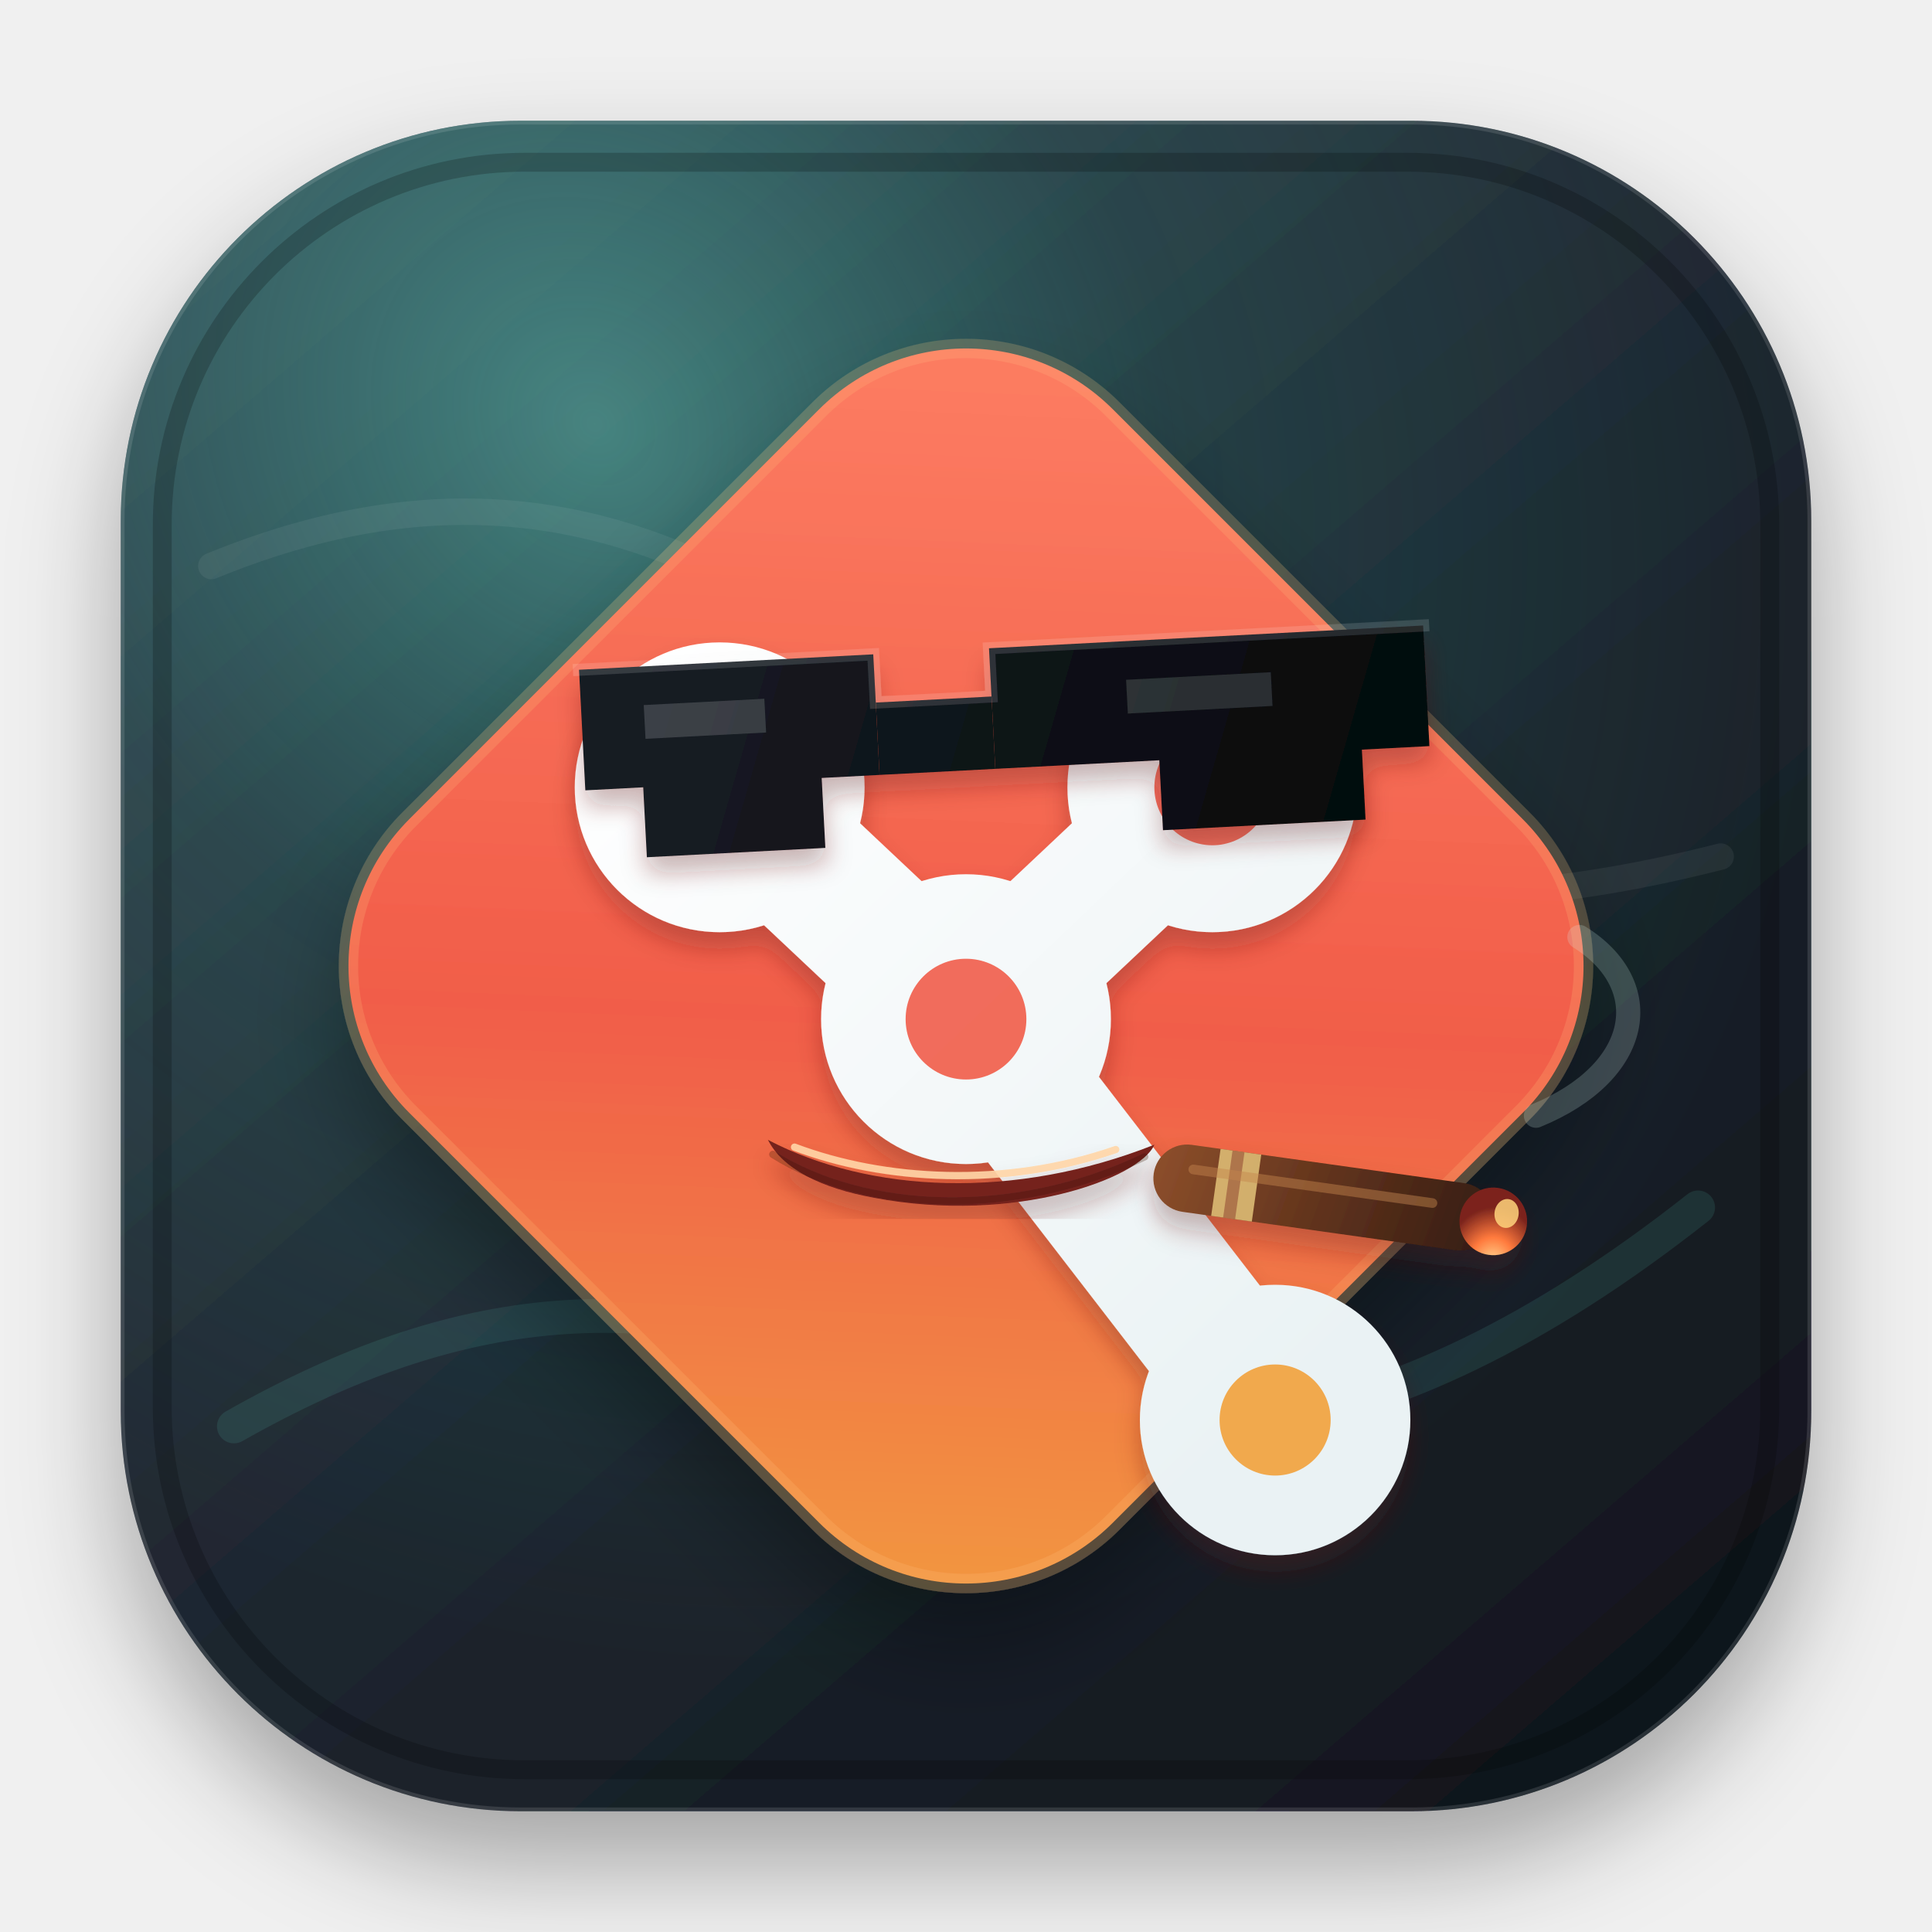
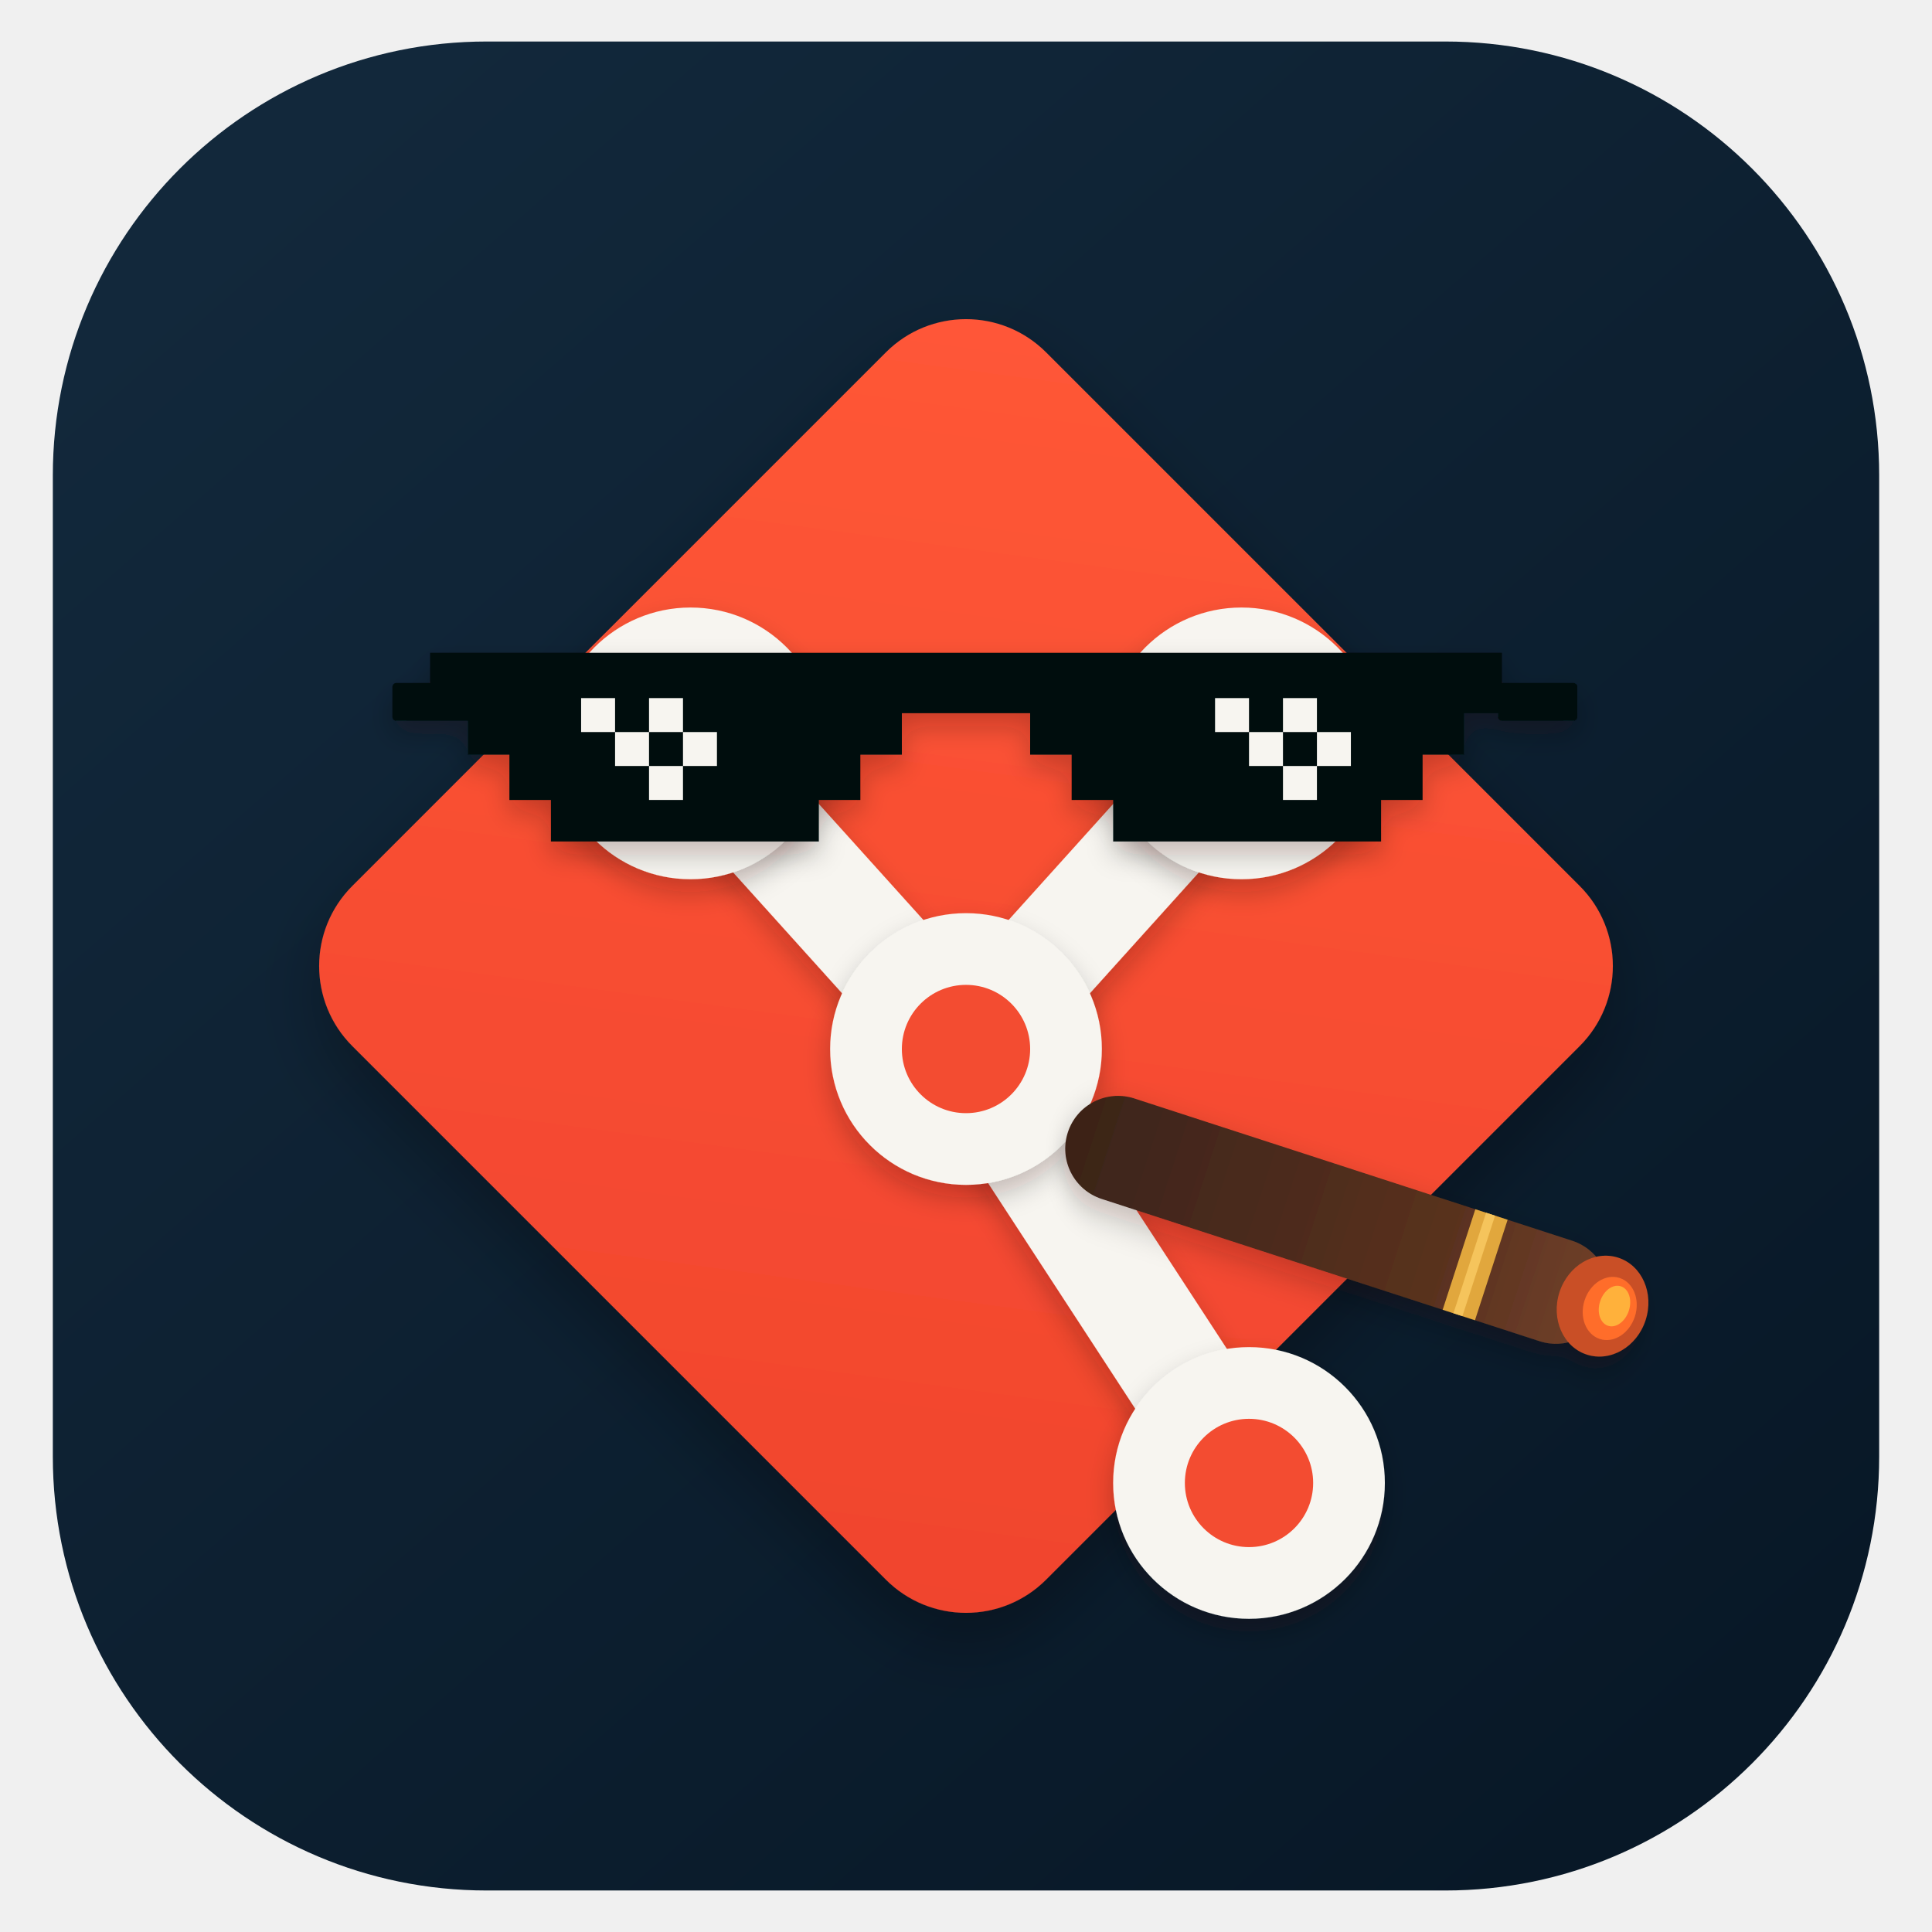
- <svg xmlns="http://www.w3.org/2000/svg" viewBox="0 0 1024 1024">
+ <svg xmlns="http://www.w3.org/2000/svg" viewBox="0 0 1024 1024" role="img" aria-labelledby="title">
  <defs>
-     <linearGradient id="background" x1="154" y1="104" x2="870" y2="936" gradientUnits="userSpaceOnUse">
-       <stop offset="0" stop-color="#3a424e" />
-       <stop offset="0.46" stop-color="#202831" />
-       <stop offset="1" stop-color="#10161d" />
+     <linearGradient id="background" x1="142" y1="92" x2="884" y2="940" gradientUnits="userSpaceOnUse">
+       <stop offset="0" stop-color="#12283b" />
+       <stop offset="1" stop-color="#081827" />
    </linearGradient>
-     <radialGradient id="teal-glow" cx="0" cy="0" r="1" gradientTransform="translate(320 226) rotate(51) scale(690 612)" gradientUnits="userSpaceOnUse">
-       <stop offset="0" stop-color="#5fd6c3" stop-opacity="0.48" />
-       <stop offset="0.48" stop-color="#26b8a2" stop-opacity="0.14" />
-       <stop offset="1" stop-color="#26b8a2" stop-opacity="0" />
-     </radialGradient>
-     <linearGradient id="diamond" x1="300" y1="282" x2="722" y2="742" gradientUnits="userSpaceOnUse">
-       <stop offset="0" stop-color="#ff8367" />
-       <stop offset="0.54" stop-color="#f15d49" />
-       <stop offset="1" stop-color="#f2a33f" />
+     <linearGradient id="git" x1="300" y1="236" x2="724" y2="792" gradientUnits="userSpaceOnUse">
+       <stop offset="0" stop-color="#ff5737" />
+       <stop offset="1" stop-color="#f0442d" />
    </linearGradient>
-     <linearGradient id="branch" x1="372" y1="386" x2="656" y2="684" gradientUnits="userSpaceOnUse">
-       <stop offset="0" stop-color="#ffffff" />
-       <stop offset="1" stop-color="#eaf2f4" />
+     <linearGradient id="cigar" x1="572" y1="594" x2="862" y2="594" gradientUnits="userSpaceOnUse">
+       <stop offset="0" stop-color="#3c2419" />
+       <stop offset="0.7" stop-color="#59311f" />
+       <stop offset="1" stop-color="#70402a" />
    </linearGradient>
-     <linearGradient id="shades" x1="372" y1="384" x2="656" y2="482" gradientUnits="userSpaceOnUse">
-       <stop offset="0" stop-color="#171d24" />
-       <stop offset="1" stop-color="#06090d" />
-     </linearGradient>
-     <linearGradient id="cigar" x1="592" y1="601" x2="734" y2="631" gradientUnits="userSpaceOnUse">
-       <stop offset="0" stop-color="#8a4d2a" />
-       <stop offset="0.48" stop-color="#5f321c" />
-       <stop offset="1" stop-color="#2f1a12" />
-     </linearGradient>
-     <radialGradient id="ember" cx="0" cy="0" r="1" gradientTransform="translate(734 616) rotate(90) scale(24 20)" gradientUnits="userSpaceOnUse">
-       <stop offset="0" stop-color="#ffe19a" />
-       <stop offset="0.48" stop-color="#ff7a3d" />
-       <stop offset="1" stop-color="#7b241d" />
-     </radialGradient>
-     <filter id="app-shadow" x="-10%" y="-8%" width="120%" height="124%" color-interpolation-filters="sRGB">
-       <feDropShadow dx="0" dy="28" stdDeviation="28" flood-color="#000000" flood-opacity="0.32" />
+     <filter id="soft-shadow" x="-20%" y="-20%" width="140%" height="150%" color-interpolation-filters="sRGB">
+       <feDropShadow dx="0" dy="16" stdDeviation="18" flood-color="#02070c" flood-opacity="0.28" />
    </filter>
-     <filter id="diamond-shadow" x="-25%" y="-25%" width="150%" height="150%" color-interpolation-filters="sRGB">
-       <feDropShadow dx="0" dy="22" stdDeviation="20" flood-color="#000000" flood-opacity="0.34" />
+     <filter id="detail-shadow" x="-20%" y="-30%" width="150%" height="170%" color-interpolation-filters="sRGB">
+       <feDropShadow dx="0" dy="7" stdDeviation="7" flood-color="#210b08" flood-opacity="0.24" />
    </filter>
-     <filter id="line-shadow" x="-20%" y="-20%" width="140%" height="140%" color-interpolation-filters="sRGB">
-       <feDropShadow dx="0" dy="7" stdDeviation="5" flood-color="#652017" flood-opacity="0.32" />
-     </filter>
-     <clipPath id="app-shape">
-       <rect x="64" y="64" width="896" height="896" rx="212" />
+     <clipPath id="squircle">
+       <rect x="28" y="22" width="968" height="980" rx="230" />
    </clipPath>
  </defs>
-   <rect x="64" y="64" width="896" height="896" rx="212" fill="url(#background)" filter="url(#app-shadow)" />
-   <g clip-path="url(#app-shape)">
-     <rect x="64" y="64" width="896" height="896" fill="url(#teal-glow)" />
-     <path d="M124 756C244 688 344 680 466 728C598 780 730 774 900 640" fill="none" stroke="#5fd6c3" stroke-width="18" stroke-linecap="round" opacity="0.12" />
-     <path d="M112 300C244 246 356 268 476 366C596 464 724 502 912 454" fill="none" stroke="#ffffff" stroke-width="14" stroke-linecap="round" opacity="0.06" />
-     <rect x="65" y="65" width="894" height="894" rx="211" fill="none" stroke="#ffffff" stroke-width="2" opacity="0.12" />
-     <rect x="86" y="86" width="852" height="852" rx="192" fill="none" stroke="#000000" stroke-width="10" opacity="0.2" />
-   </g>
-   <g transform="translate(512 512) scale(1.28) translate(-512 -512)">
-     <g filter="url(#diamond-shadow)">
-       <rect x="306" y="306" width="412" height="412" rx="86" fill="url(#diamond)" transform="rotate(45 512 512)" />
-       <rect x="306" y="306" width="412" height="412" rx="86" fill="none" stroke="#ffc37d" stroke-width="8" opacity="0.2" transform="rotate(45 512 512)" />
+   <g clip-path="url(#squircle)">
+     <rect x="28" y="22" width="968" height="980" rx="230" fill="url(#background)" />
+     <g filter="url(#soft-shadow)">
+       <rect x="252" y="252" width="520" height="520" rx="60" fill="url(#git)" transform="rotate(45 512 512)" />
    </g>
-     <g filter="url(#line-shadow)">
-       <path d="M410 438L512 534L640 700" fill="none" stroke="url(#branch)" stroke-width="58" stroke-linecap="round" stroke-linejoin="round" />
-       <path d="M512 534L614 438" fill="none" stroke="url(#branch)" stroke-width="58" stroke-linecap="round" stroke-linejoin="round" />
-       <circle cx="410" cy="438" r="60" fill="url(#branch)" />
-       <circle cx="614" cy="438" r="60" fill="url(#branch)" />
-       <circle cx="512" cy="534" r="60" fill="url(#branch)" />
-       <circle cx="640" cy="700" r="56" fill="url(#branch)" />
-       <circle cx="410" cy="438" r="24" fill="#f15d49" opacity="0.9" />
-       <circle cx="614" cy="438" r="24" fill="#f15d49" opacity="0.9" />
-       <circle cx="512" cy="534" r="25" fill="#f15d49" opacity="0.9" />
-       <circle cx="640" cy="700" r="23" fill="#f2a33f" opacity="0.92" />
+     <g fill="none" stroke="#f7f5f0" stroke-width="58" stroke-linecap="round" stroke-linejoin="round" filter="url(#detail-shadow)">
+       <path d="M366 394L512 556L658 394" />
+       <path d="M512 556L662 786" />
    </g>
-     <g transform="translate(0 12) rotate(-3 512 416)" filter="url(#line-shadow)">
-       <path d="M354 369H476V419H452V448H378V419H354Z" fill="url(#shades)" />
-       <path d="M476 389H524V419H476Z" fill="url(#shades)" />
-       <path d="M524 369H704V419H676V448H592V419H524Z" fill="url(#shades)" />
-       <path d="M380 385H430V399H380Z" fill="#ffffff" opacity="0.16" />
-       <path d="M580 385H640V399H580Z" fill="#ffffff" opacity="0.14" />
-       <path d="M354 369H476V389H524V369H704" fill="none" stroke="#ffffff" stroke-width="5" stroke-linecap="square" opacity="0.13" />
+     <g fill="#f7f5f0" filter="url(#detail-shadow)">
+       <circle cx="366" cy="394" r="72" />
+       <circle cx="658" cy="394" r="72" />
+       <circle cx="512" cy="556" r="72" />
+       <circle cx="662" cy="786" r="72" />
    </g>
-     <g filter="url(#line-shadow)">
-       <path d="M430 584C472 606 532 609 590 586C584 600 532 619 474 608C452 604 436 596 430 584Z" fill="#74231d" />
-       <path d="M441 587C478 601 528 604 574 588" fill="none" stroke="#ffd6a7" stroke-width="3" stroke-linecap="round" opacity="0.9" />
-       <path d="M432 590C470 614 532 617 586 591" fill="none" stroke="#3b120f" stroke-width="3" stroke-linecap="round" opacity="0.28" />
+     <g fill="#f34c31">
+       <circle cx="512" cy="556" r="34" />
+       <circle cx="662" cy="786" r="34" />
    </g>
-     <g transform="rotate(8 590 596)" filter="url(#line-shadow)">
-       <rect x="590" y="584" width="142" height="28" rx="14" fill="url(#cigar)" />
-       <rect x="616" y="584" width="17" height="28" fill="#d7b46f" opacity="0.95" />
-       <rect x="621" y="584" width="5" height="28" fill="#7b241d" opacity="0.42" />
-       <path d="M606 594H706" fill="none" stroke="#c4854d" stroke-width="4" stroke-linecap="round" opacity="0.46" />
-       <ellipse cx="732" cy="598" rx="14" ry="14" fill="url(#ember)" />
-       <ellipse cx="737" cy="594" rx="5" ry="6" fill="#ffd37b" opacity="0.85" />
+     <g fill="#05090d" filter="url(#detail-shadow)">
+       <path d="M228 346H796V378H776V400H754V424H732V446H590V424H568V400H546V378H478V400H456V424H434V446H292V424H270V400H248V378H228Z" />
+       <rect x="208" y="362" width="42" height="20" rx="2" />
+       <rect x="794" y="362" width="42" height="20" rx="2" />
    </g>
-     <g fill="none" stroke="#d7f6f1" stroke-linecap="round" opacity="0.2">
-       <path d="M748 574C792 556 798 520 766 500" stroke-width="10" />
+     <g fill="#f7f5f0">
+       <rect x="308" y="370" width="18" height="18" />
+       <rect x="326" y="388" width="18" height="18" />
+       <rect x="344" y="370" width="18" height="18" />
+       <rect x="344" y="406" width="18" height="18" />
+       <rect x="362" y="388" width="18" height="18" />
+       <rect x="644" y="370" width="18" height="18" />
+       <rect x="662" y="388" width="18" height="18" />
+       <rect x="680" y="370" width="18" height="18" />
+       <rect x="680" y="406" width="18" height="18" />
+       <rect x="698" y="388" width="18" height="18" />
+     </g>
+     <g transform="rotate(18 578 602)" filter="url(#detail-shadow)">
+       <rect x="566" y="576" width="300" height="56" rx="28" fill="url(#cigar)" />
+       <rect x="784" y="576" width="18" height="56" fill="#e1a73d" />
+       <rect x="790" y="576" width="5" height="56" fill="#f5c45b" />
+       <ellipse cx="864" cy="604" rx="24" ry="27" fill="#c95027" />
+       <ellipse cx="868" cy="604" rx="14" ry="17" fill="#ff6d2c" />
+       <ellipse cx="870" cy="602" rx="8" ry="11" fill="#ffb13b" />
    </g>
  </g>
</svg>
